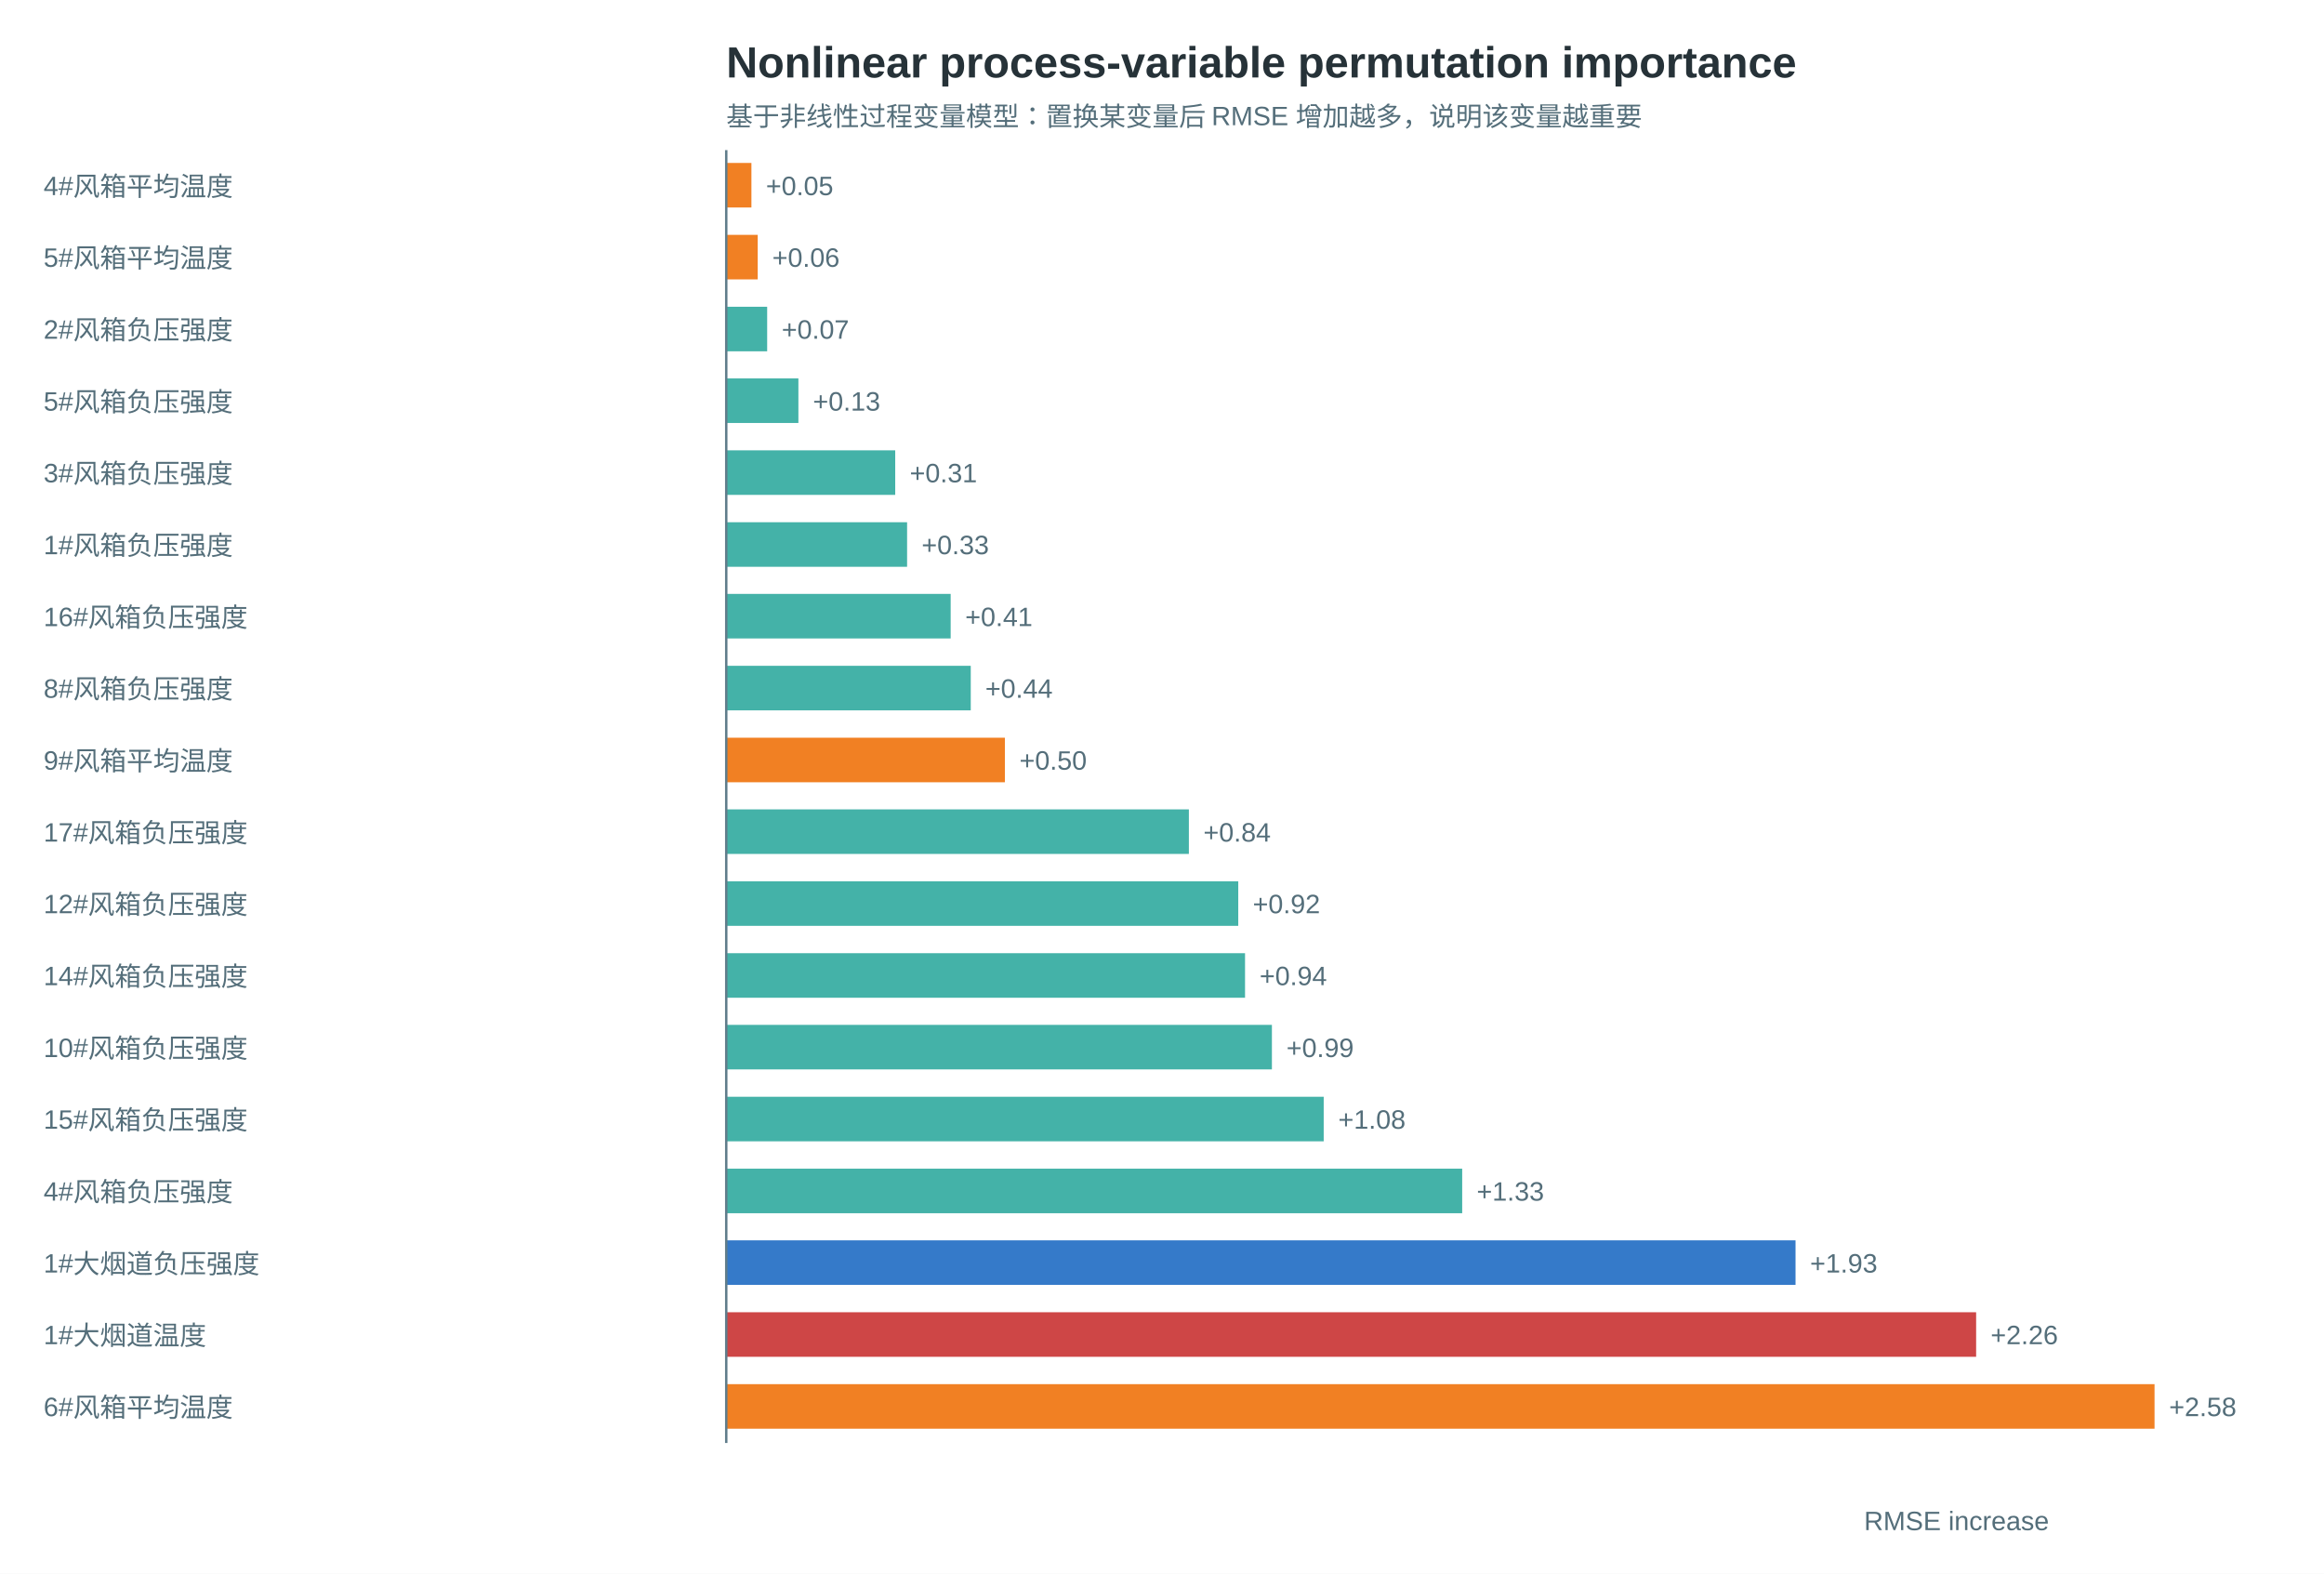
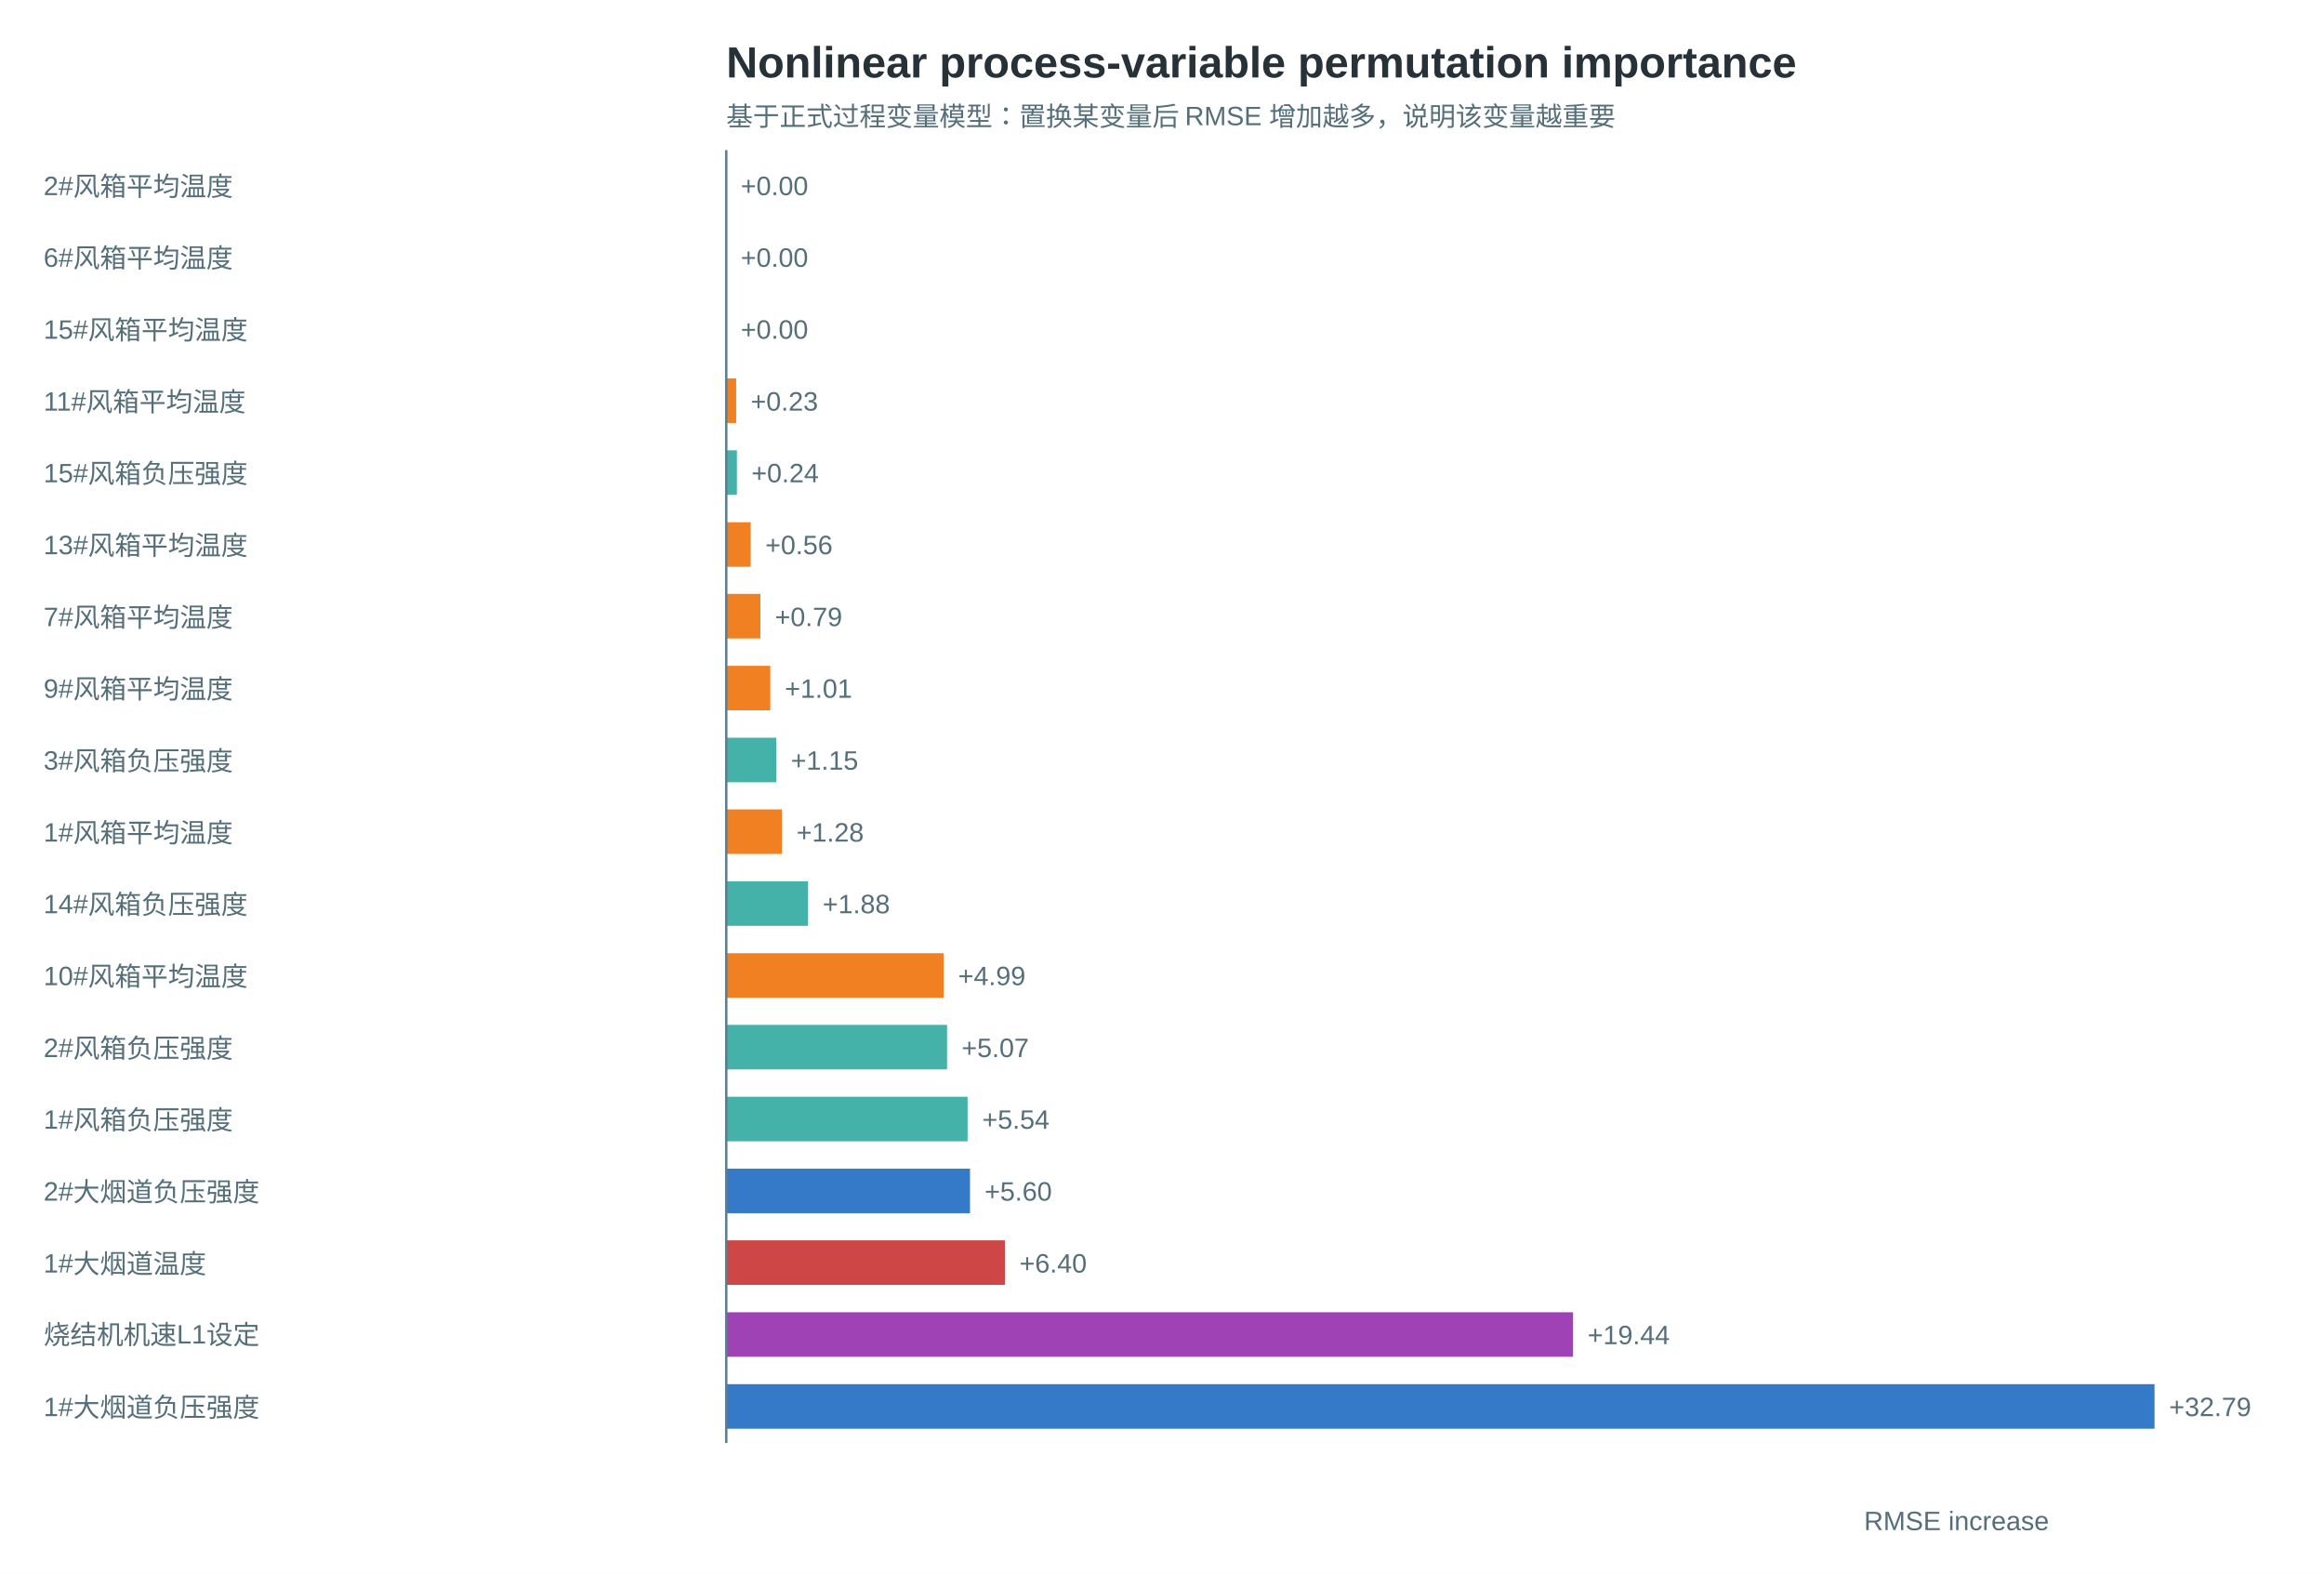
<svg xmlns="http://www.w3.org/2000/svg" width="960" height="650" viewBox="0 0 960 650">
  <rect width="100%" height="100%" fill="#ffffff" />
  <style>text{font-family:Arial,Microsoft YaHei,sans-serif;font-size:13px;fill:#263238}.title{font-size:18px;font-weight:700}.small{font-size:11px;fill:#546E7A}.axis{stroke:#607D8B;stroke-width:1}.grid{stroke:#ECEFF1;stroke-width:1}.line1{fill:none;stroke:#1565C0;stroke-width:2}.line2{fill:none;stroke:#EF6C00;stroke-width:2}.line3{fill:none;stroke:#2E7D32;stroke-width:2}.bar{fill:#26A69A}.dot1{fill:#1565C0;opacity:.68}.dot2{fill:#EF6C00;opacity:.62}</style>
  <text x="300" y="32" class="title">Nonlinear process-variable permutation importance</text>
-   <text x="300" y="52" class="small">基于非线性过程变量模型：置换某变量后 RMSE 增加越多，说明该变量越重要</text>
-   <text x="18" y="80.6" class="small">4#风箱平均温度</text>
-   <rect x="300" y="67.3" width="10.4" height="18.4" fill="#EF6C00" opacity="0.86" />
-   <text x="316.4" y="80.6" class="small">+0.05</text>
-   <text x="18" y="110.2" class="small">5#风箱平均温度</text>
-   <rect x="300" y="97.0" width="13.0" height="18.4" fill="#EF6C00" opacity="0.86" />
-   <text x="319.0" y="110.2" class="small">+0.06</text>
-   <text x="18" y="139.9" class="small">2#风箱负压强度</text>
-   <rect x="300" y="126.7" width="16.9" height="18.4" fill="#26A69A" opacity="0.86" />
-   <text x="322.9" y="139.9" class="small">+0.07</text>
-   <text x="18" y="169.6" class="small">5#风箱负压强度</text>
-   <rect x="300" y="156.3" width="29.8" height="18.4" fill="#26A69A" opacity="0.86" />
-   <text x="335.8" y="169.6" class="small">+0.13</text>
-   <text x="18" y="199.2" class="small">3#风箱负压强度</text>
-   <rect x="300" y="186.0" width="69.8" height="18.4" fill="#26A69A" opacity="0.86" />
-   <text x="375.8" y="199.2" class="small">+0.31</text>
-   <text x="18" y="228.9" class="small">1#风箱负压强度</text>
-   <rect x="300" y="215.7" width="74.7" height="18.4" fill="#26A69A" opacity="0.86" />
-   <text x="380.7" y="228.9" class="small">+0.33</text>
-   <text x="18" y="258.6" class="small">16#风箱负压强度</text>
-   <rect x="300" y="245.3" width="92.7" height="18.4" fill="#26A69A" opacity="0.86" />
-   <text x="398.7" y="258.6" class="small">+0.41</text>
-   <text x="18" y="288.2" class="small">8#风箱负压强度</text>
-   <rect x="300" y="275.0" width="101.0" height="18.4" fill="#26A69A" opacity="0.86" />
-   <text x="407.0" y="288.2" class="small">+0.44</text>
-   <text x="18" y="317.9" class="small">9#风箱平均温度</text>
-   <rect x="300" y="304.7" width="115.1" height="18.4" fill="#EF6C00" opacity="0.86" />
-   <text x="421.1" y="317.9" class="small">+0.50</text>
-   <text x="18" y="347.6" class="small">17#风箱负压强度</text>
-   <rect x="300" y="334.3" width="191.1" height="18.4" fill="#26A69A" opacity="0.86" />
-   <text x="497.1" y="347.6" class="small">+0.84</text>
-   <text x="18" y="377.2" class="small">12#风箱负压强度</text>
-   <rect x="300" y="364.0" width="211.5" height="18.4" fill="#26A69A" opacity="0.86" />
-   <text x="517.5" y="377.2" class="small">+0.92</text>
-   <text x="18" y="406.9" class="small">14#风箱负压强度</text>
-   <rect x="300" y="393.7" width="214.3" height="18.4" fill="#26A69A" opacity="0.86" />
-   <text x="520.3" y="406.9" class="small">+0.94</text>
-   <text x="18" y="436.6" class="small">10#风箱负压强度</text>
-   <rect x="300" y="423.3" width="225.4" height="18.4" fill="#26A69A" opacity="0.86" />
-   <text x="531.4" y="436.6" class="small">+0.99</text>
-   <text x="18" y="466.2" class="small">15#风箱负压强度</text>
-   <rect x="300" y="453.0" width="246.8" height="18.4" fill="#26A69A" opacity="0.86" />
-   <text x="552.8" y="466.2" class="small">+1.08</text>
-   <text x="18" y="495.9" class="small">4#风箱负压强度</text>
-   <rect x="300" y="482.7" width="304.0" height="18.4" fill="#26A69A" opacity="0.86" />
-   <text x="610.0" y="495.9" class="small">+1.33</text>
-   <text x="18" y="525.6" class="small">1#大烟道负压强度</text>
-   <rect x="300" y="512.3" width="441.7" height="18.4" fill="#1565C0" opacity="0.86" />
-   <text x="747.7" y="525.6" class="small">+1.93</text>
-   <text x="18" y="555.2" class="small">1#大烟道温度</text>
-   <rect x="300" y="542.0" width="516.3" height="18.4" fill="#C62828" opacity="0.86" />
-   <text x="822.3" y="555.2" class="small">+2.26</text>
-   <text x="18" y="584.9" class="small">6#风箱平均温度</text>
-   <rect x="300" y="571.7" width="590.0" height="18.4" fill="#EF6C00" opacity="0.86" />
-   <text x="896.0" y="584.9" class="small">+2.58</text>
+   <text x="300" y="52" class="small">基于正式过程变量模型：置换某变量后 RMSE 增加越多，说明该变量越重要</text>
+   <text x="18" y="80.6" class="small">2#风箱平均温度</text>
+   <rect x="300" y="67.3" width="0.0" height="18.4" fill="#EF6C00" opacity="0.86" />
+   <text x="306.0" y="80.6" class="small">+0.00</text>
+   <text x="18" y="110.2" class="small">6#风箱平均温度</text>
+   <rect x="300" y="97.0" width="0.0" height="18.4" fill="#EF6C00" opacity="0.86" />
+   <text x="306.0" y="110.2" class="small">+0.00</text>
+   <text x="18" y="139.9" class="small">15#风箱平均温度</text>
+   <rect x="300" y="126.7" width="0.0" height="18.4" fill="#EF6C00" opacity="0.86" />
+   <text x="306.0" y="139.9" class="small">+0.00</text>
+   <text x="18" y="169.6" class="small">11#风箱平均温度</text>
+   <rect x="300" y="156.3" width="4.1" height="18.4" fill="#EF6C00" opacity="0.86" />
+   <text x="310.1" y="169.6" class="small">+0.23</text>
+   <text x="18" y="199.2" class="small">15#风箱负压强度</text>
+   <rect x="300" y="186.0" width="4.4" height="18.4" fill="#26A69A" opacity="0.86" />
+   <text x="310.4" y="199.2" class="small">+0.24</text>
+   <text x="18" y="228.9" class="small">13#风箱平均温度</text>
+   <rect x="300" y="215.7" width="10.1" height="18.4" fill="#EF6C00" opacity="0.86" />
+   <text x="316.1" y="228.9" class="small">+0.56</text>
+   <text x="18" y="258.6" class="small">7#风箱平均温度</text>
+   <rect x="300" y="245.3" width="14.1" height="18.4" fill="#EF6C00" opacity="0.86" />
+   <text x="320.1" y="258.6" class="small">+0.79</text>
+   <text x="18" y="288.2" class="small">9#风箱平均温度</text>
+   <rect x="300" y="275.0" width="18.2" height="18.4" fill="#EF6C00" opacity="0.86" />
+   <text x="324.2" y="288.2" class="small">+1.01</text>
+   <text x="18" y="317.9" class="small">3#风箱负压强度</text>
+   <rect x="300" y="304.7" width="20.7" height="18.4" fill="#26A69A" opacity="0.86" />
+   <text x="326.7" y="317.9" class="small">+1.15</text>
+   <text x="18" y="347.6" class="small">1#风箱平均温度</text>
+   <rect x="300" y="334.3" width="23.0" height="18.4" fill="#EF6C00" opacity="0.86" />
+   <text x="329.0" y="347.6" class="small">+1.28</text>
+   <text x="18" y="377.2" class="small">14#风箱负压强度</text>
+   <rect x="300" y="364.0" width="33.8" height="18.4" fill="#26A69A" opacity="0.86" />
+   <text x="339.8" y="377.2" class="small">+1.88</text>
+   <text x="18" y="406.9" class="small">10#风箱平均温度</text>
+   <rect x="300" y="393.7" width="89.8" height="18.4" fill="#EF6C00" opacity="0.86" />
+   <text x="395.8" y="406.9" class="small">+4.99</text>
+   <text x="18" y="436.6" class="small">2#风箱负压强度</text>
+   <rect x="300" y="423.3" width="91.2" height="18.4" fill="#26A69A" opacity="0.86" />
+   <text x="397.2" y="436.6" class="small">+5.07</text>
+   <text x="18" y="466.2" class="small">1#风箱负压强度</text>
+   <rect x="300" y="453.0" width="99.7" height="18.4" fill="#26A69A" opacity="0.86" />
+   <text x="405.7" y="466.2" class="small">+5.54</text>
+   <text x="18" y="495.9" class="small">2#大烟道负压强度</text>
+   <rect x="300" y="482.7" width="100.7" height="18.4" fill="#1565C0" opacity="0.86" />
+   <text x="406.7" y="495.9" class="small">+5.60</text>
+   <text x="18" y="525.6" class="small">1#大烟道温度</text>
+   <rect x="300" y="512.3" width="115.1" height="18.4" fill="#C62828" opacity="0.86" />
+   <text x="421.1" y="525.6" class="small">+6.40</text>
+   <text x="18" y="555.2" class="small">烧结机机速L1设定</text>
+   <rect x="300" y="542.0" width="349.8" height="18.4" fill="#8E24AA" opacity="0.86" />
+   <text x="655.8" y="555.2" class="small">+19.44</text>
+   <text x="18" y="584.9" class="small">1#大烟道负压强度</text>
+   <rect x="300" y="571.7" width="590.0" height="18.4" fill="#1565C0" opacity="0.86" />
+   <text x="896.0" y="584.9" class="small">+32.79</text>
  <line x1="300" y1="62" x2="300" y2="596" class="axis" />
  <text x="770" y="632" class="small">RMSE increase</text>
</svg>
